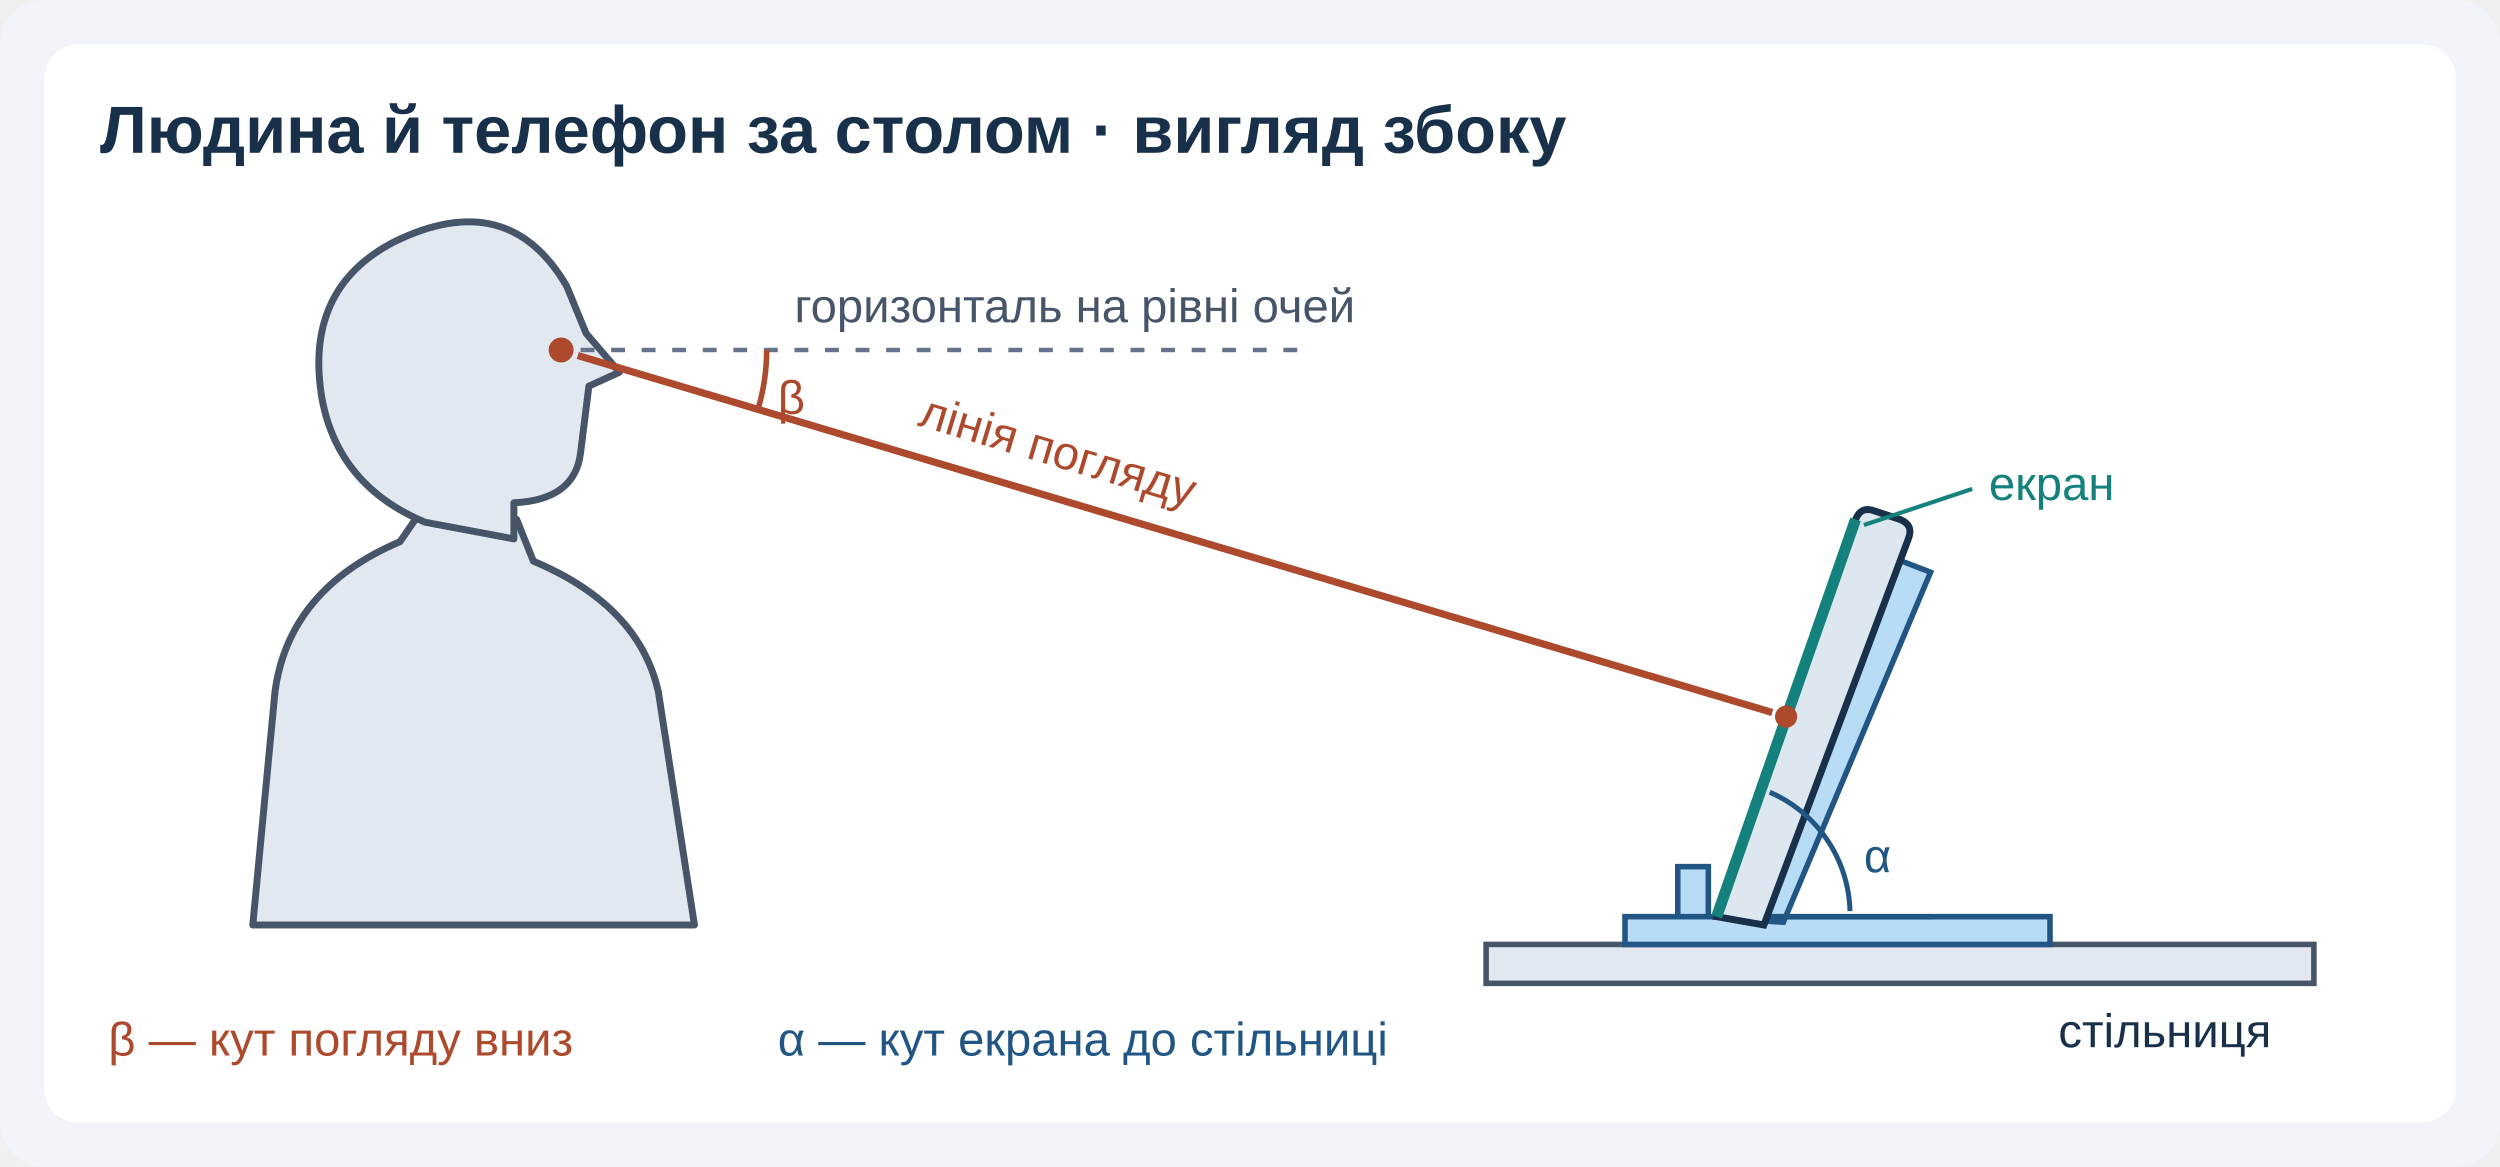
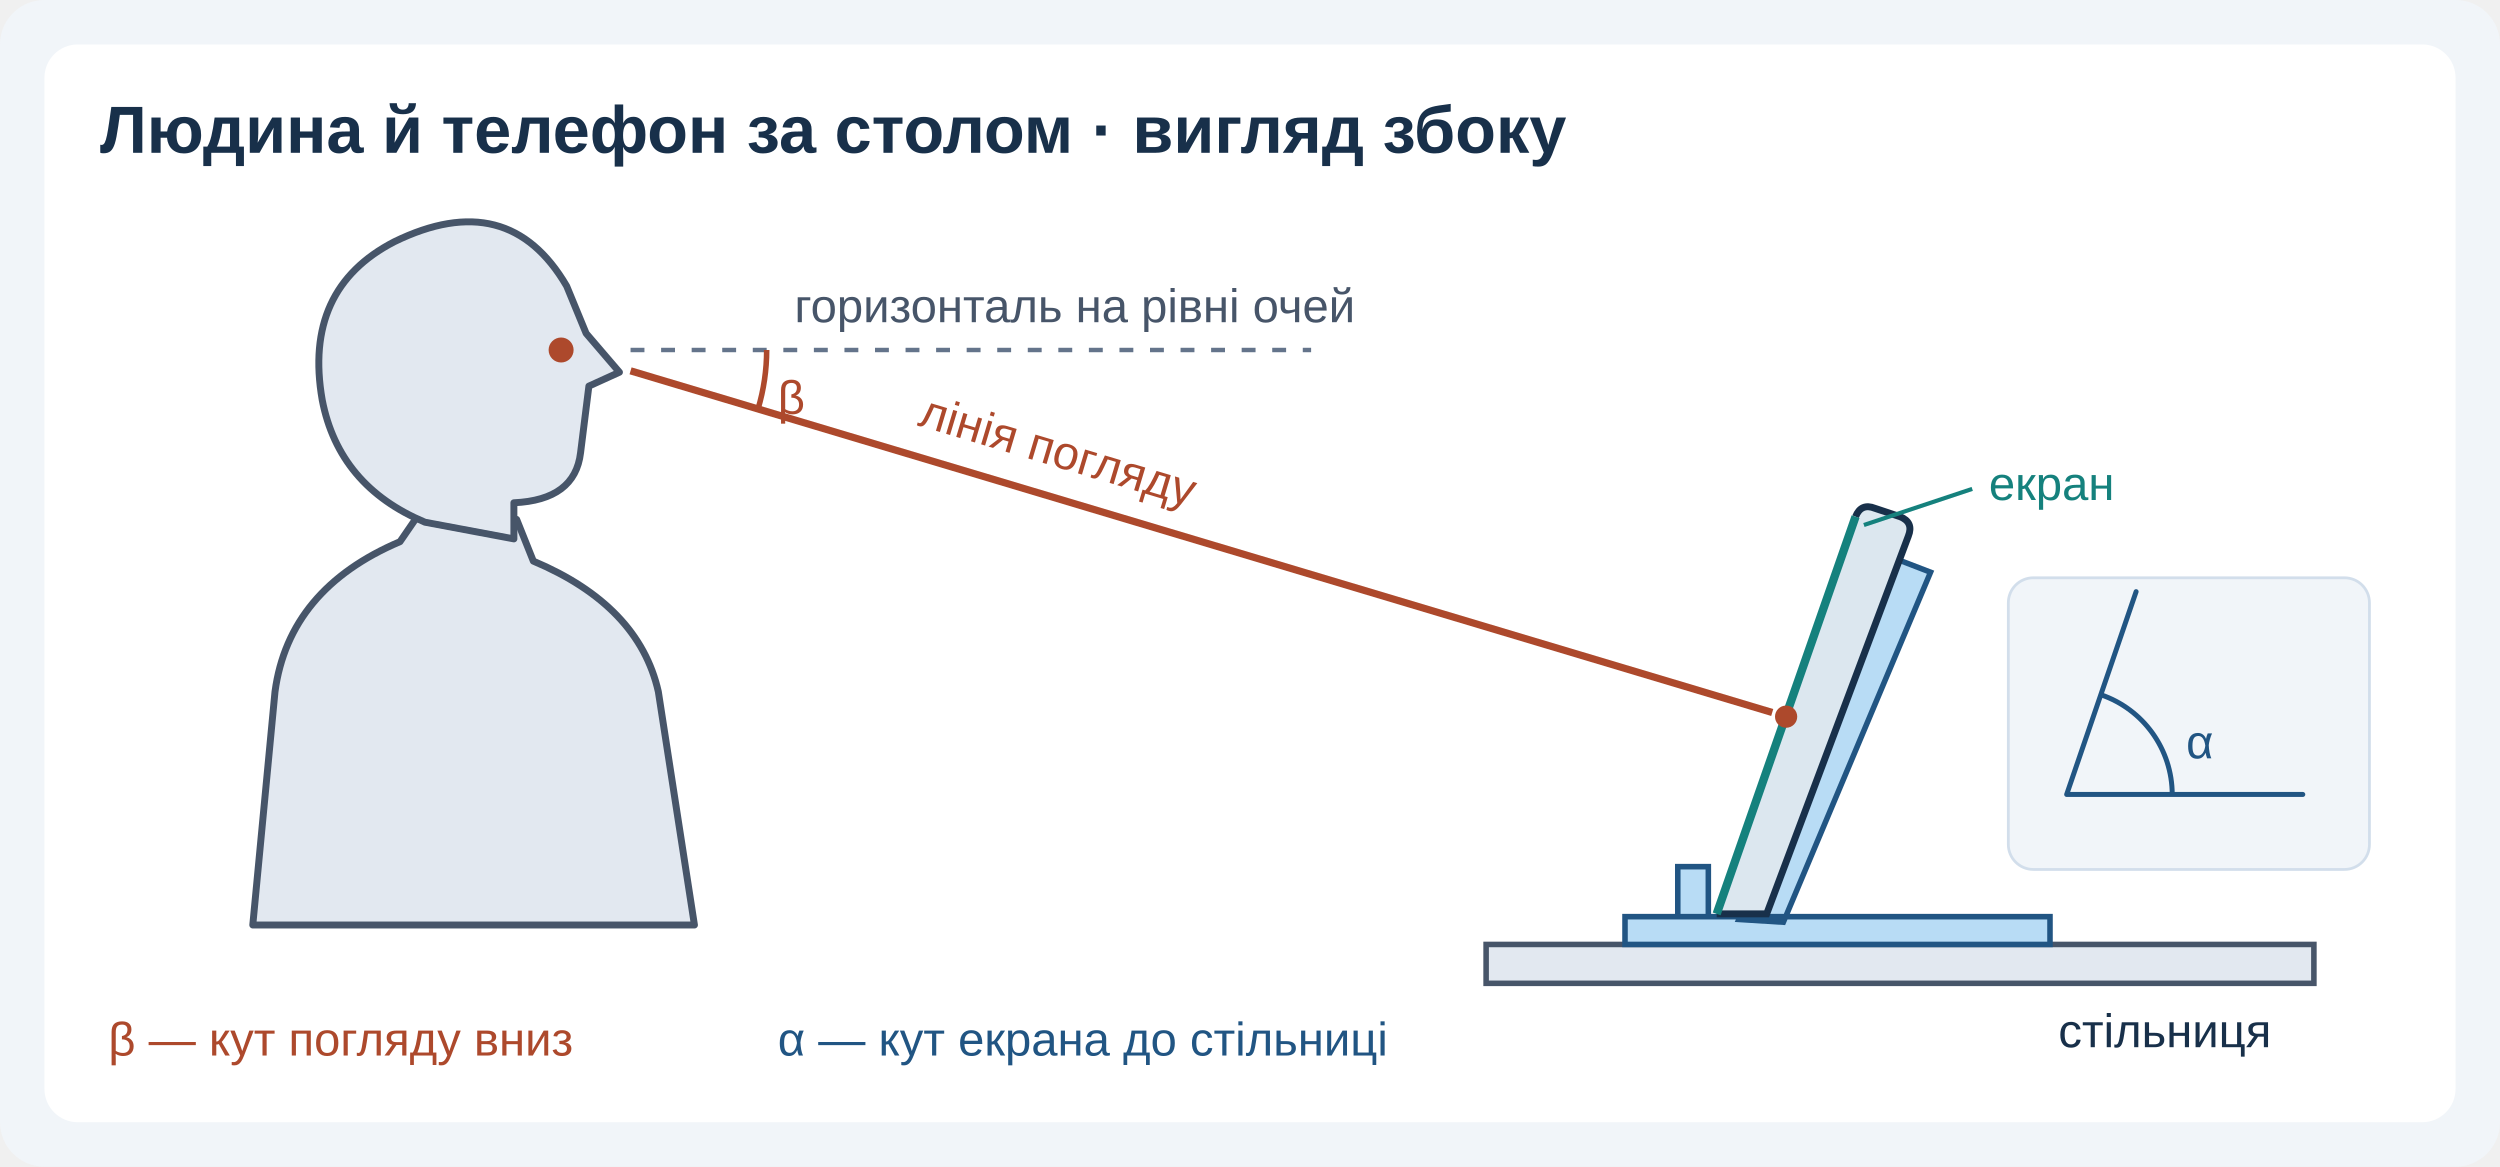
<svg xmlns="http://www.w3.org/2000/svg" width="900" height="420" viewBox="0 0 900 420" role="img" aria-labelledby="title desc">
  <rect width="900" height="420" rx="16" fill="#f1f5f9" />
  <rect x="16" y="16" width="868" height="388" rx="12" fill="#fff" />
  <g font-family="Arial,sans-serif" fill="#18304a">
    <text x="36" y="55" font-size="24" font-weight="bold">Людина й телефон за столом · вигляд збоку</text>
    <g fill="#e2e8f0" stroke="#475569" stroke-width="2.5" stroke-linejoin="round">
      <path d="M91 333l8-84q5-37 45-54l11-16 31 8 6 15q38 16 45 47l13 84z" />
      <path d="M153 188q-31-13-37-44-7-40 26-57 41-20 62 16l7 17 12 14-11 5-3 24q-2 17-24 18v13z" />
    </g>
    <path d="M535 340H833V354H535z" fill="#e2e8f0" stroke="#475569" stroke-width="2" />
    <path d="M585 330h153v10H585z M626 331l56-130 13 5-53 126z M604 330v-18h11v18" fill="#b8dcf5" stroke="#215583" stroke-width="2" />
-     <path d="M618 330l50-143q2-5 7-3l9 3q5 2 3 7l-52 139z" fill="#dce7ef" stroke="#18304a" stroke-width="2.5" />
-     <path d="M618 330l50-143" stroke="#15817d" stroke-width="4" />
+     <path d="M618 329l50-143q2-5 7-3l9 3q5 2 3 7l-51 136z" fill="#dce7ef" />
+     <path d="M668 186q2-5 7-3l9 3q5 2 3 7l-51 136h-18" fill="none" stroke="#18304a" stroke-width="2.5" />
+     <path d="M618 329l50-143" stroke="#15817d" stroke-width="3" />
    <circle cx="202" cy="126" r="4.5" fill="#ad492c" />
    <circle cx="643" cy="258" r="4" fill="#ad492c" />
-     <path d="M209 126h263" fill="none" stroke="#64748b" stroke-width="1.6" stroke-dasharray="5 6" />
-     <path d="M208 128L638 256.5" fill="none" stroke="#ad492c" stroke-width="2.6" />
+     <path d="M227 126h245" fill="none" stroke="#64748b" stroke-width="1.6" stroke-dasharray="5 6" />
+     <path d="M227 133.5L638 256.5" fill="none" stroke="#ad492c" stroke-width="2.6" />
    <path d="M276 126a74 74 0 0 1-3.1 21.2" fill="none" stroke="#ad492c" stroke-width="2" />
-     <path d="M640 330h56 M666 328a48 48 0 0 0-28.9-42.8" fill="none" stroke="#215583" stroke-width="1.8" />
+     <rect x="723" y="208" width="130" height="105" rx="9" fill="#f1f5f9" stroke="#d2deeb" />
+     <path d="M744 286h85m-85 0 25-73m13 73a38 38 0 0 0-25.7-35.9" fill="none" stroke="#215583" stroke-width="1.8" stroke-linecap="round" />
    <path d="M710 176l-39 13" fill="none" stroke="#15817d" stroke-width="1.5" />
    <g font-size="17">
      <text x="286" y="116" fill="#475569">горизонталь на рівні очей</text>
      <text x="330" y="153" fill="#ad492c" transform="rotate(16.7 330 153)">лінія погляду</text>
      <text x="280" y="149" fill="#ad492c">β</text>
      <text x="716" y="180" fill="#15817d">екран</text>
-       <text x="671" y="314" fill="#215583">α</text>
+       <text x="787" y="273" fill="#215583">α</text>
      <text x="741" y="377">стільниця</text>
      <text x="39" y="380" fill="#ad492c">β — кут погляду вниз</text>
      <text x="280" y="380" fill="#215583">α — кут екрана до стільниці</text>
    </g>
  </g>
</svg>
